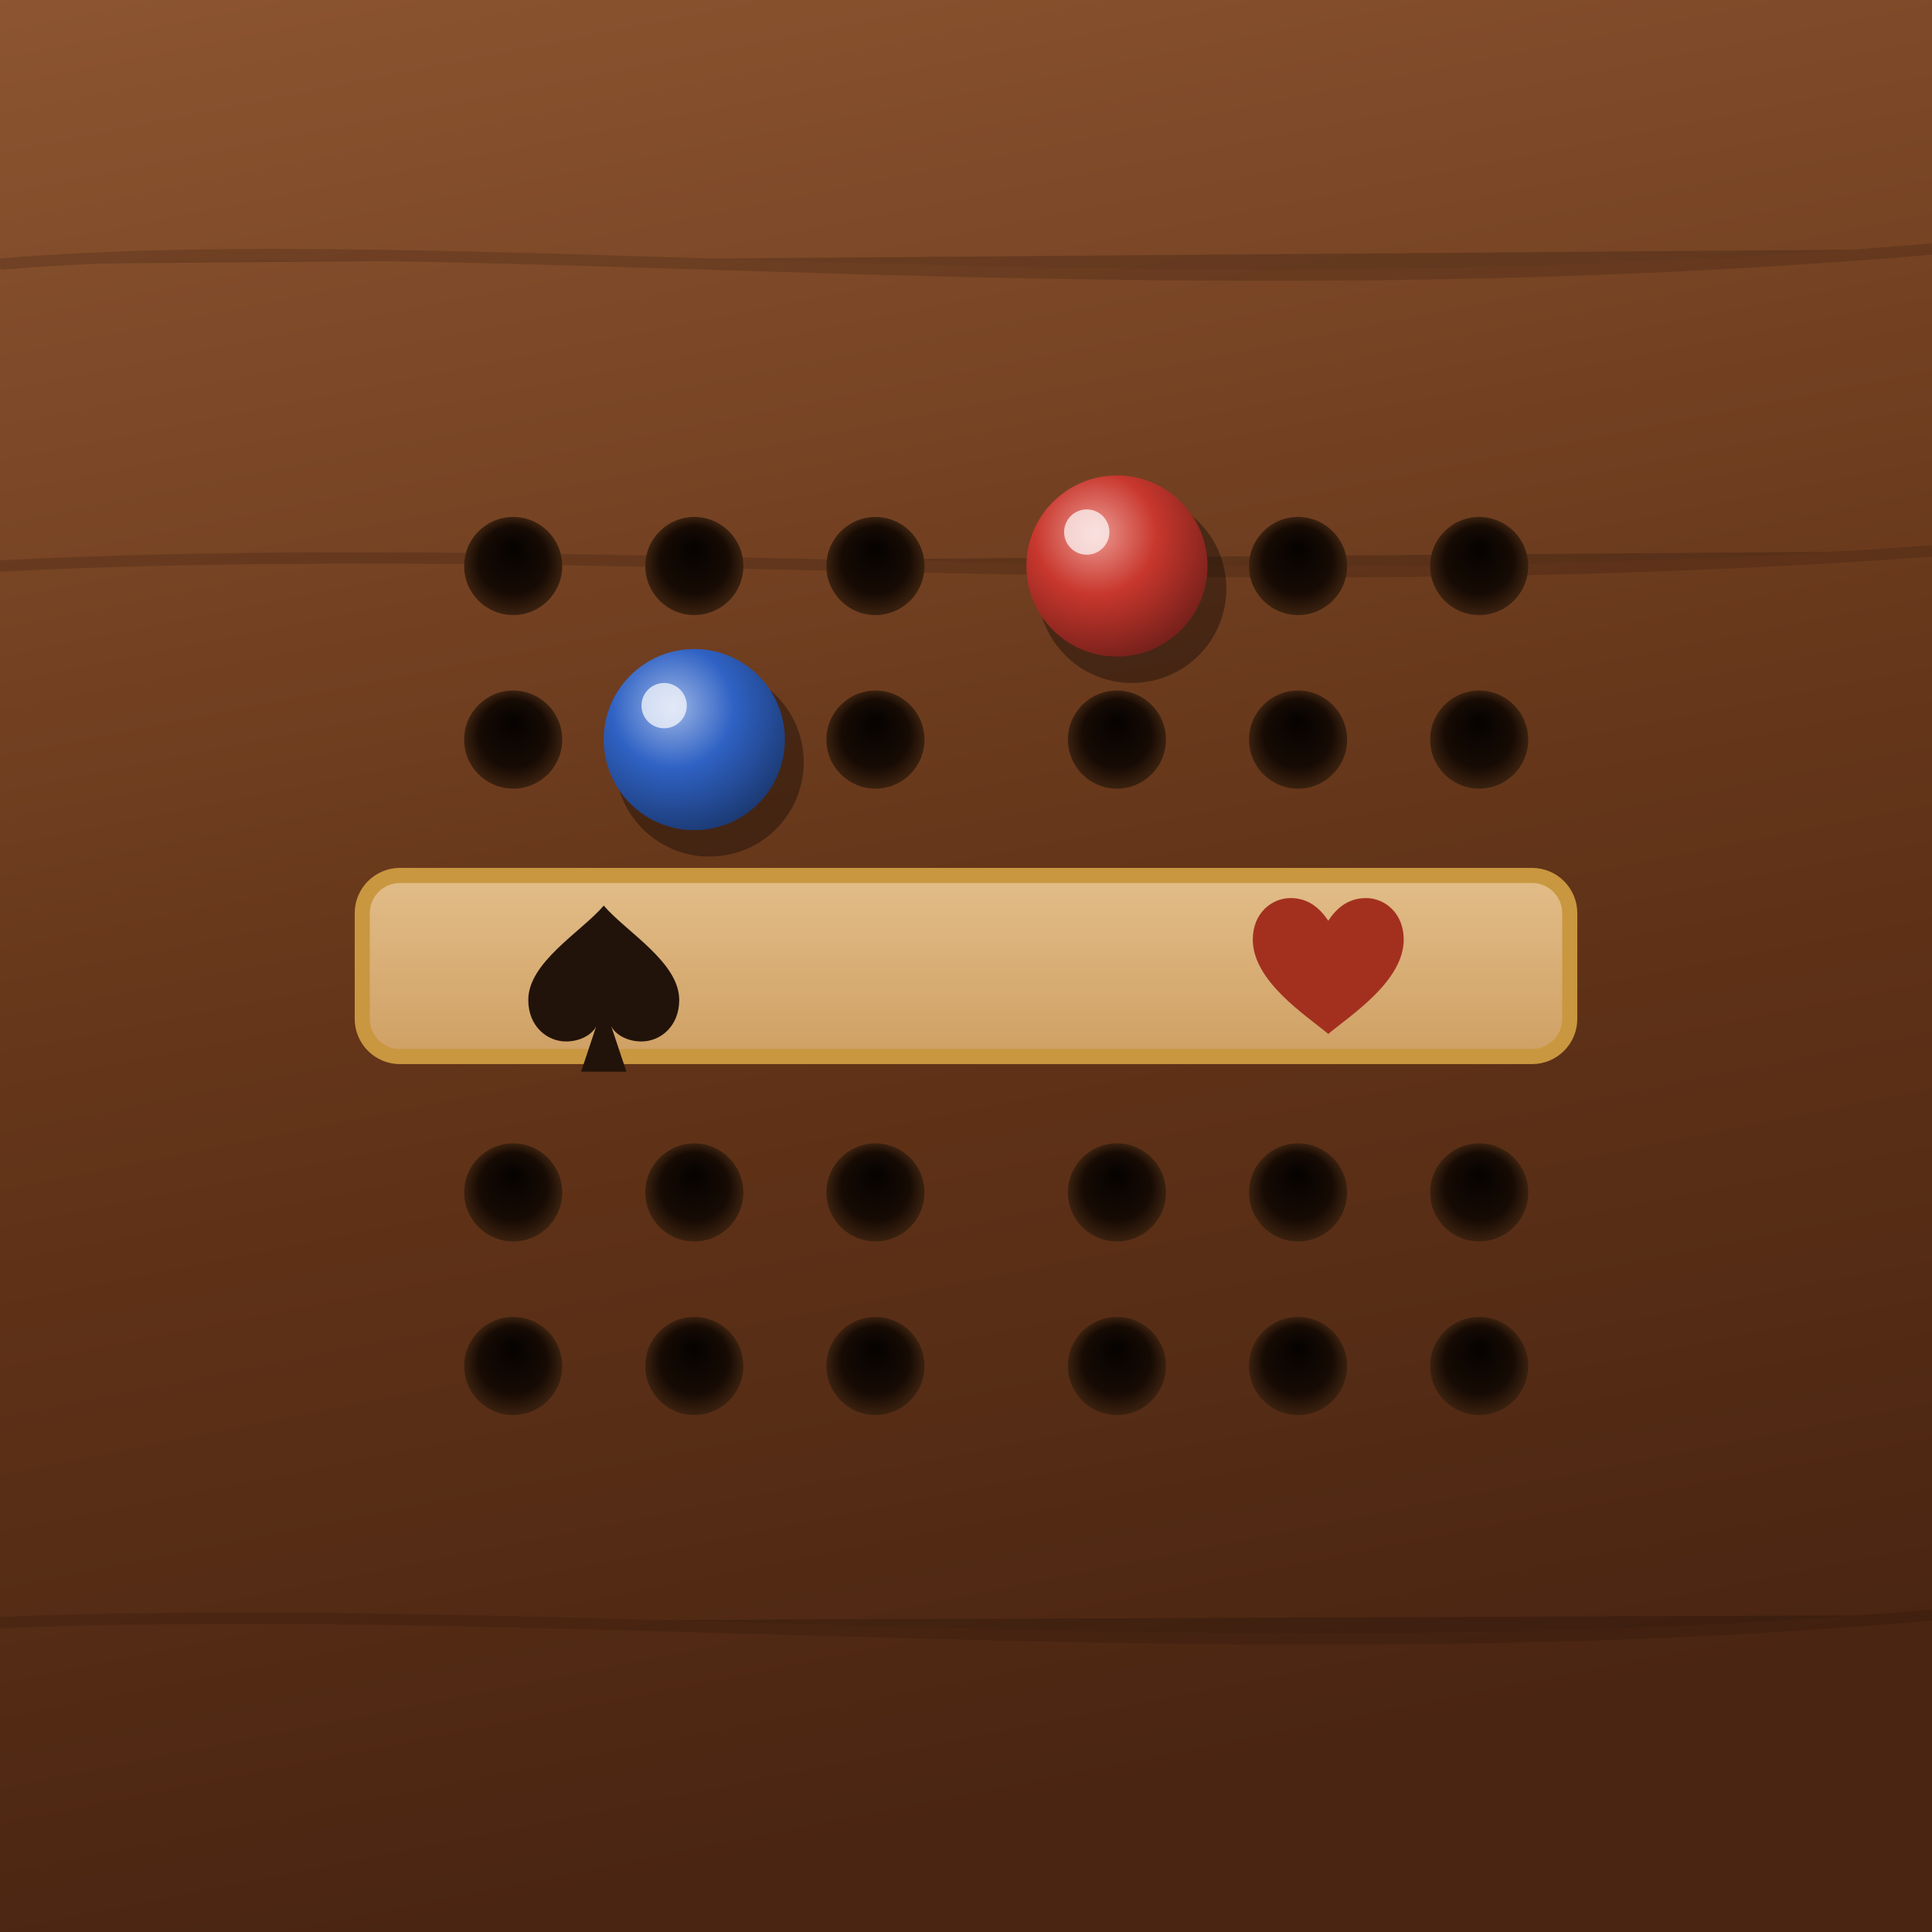
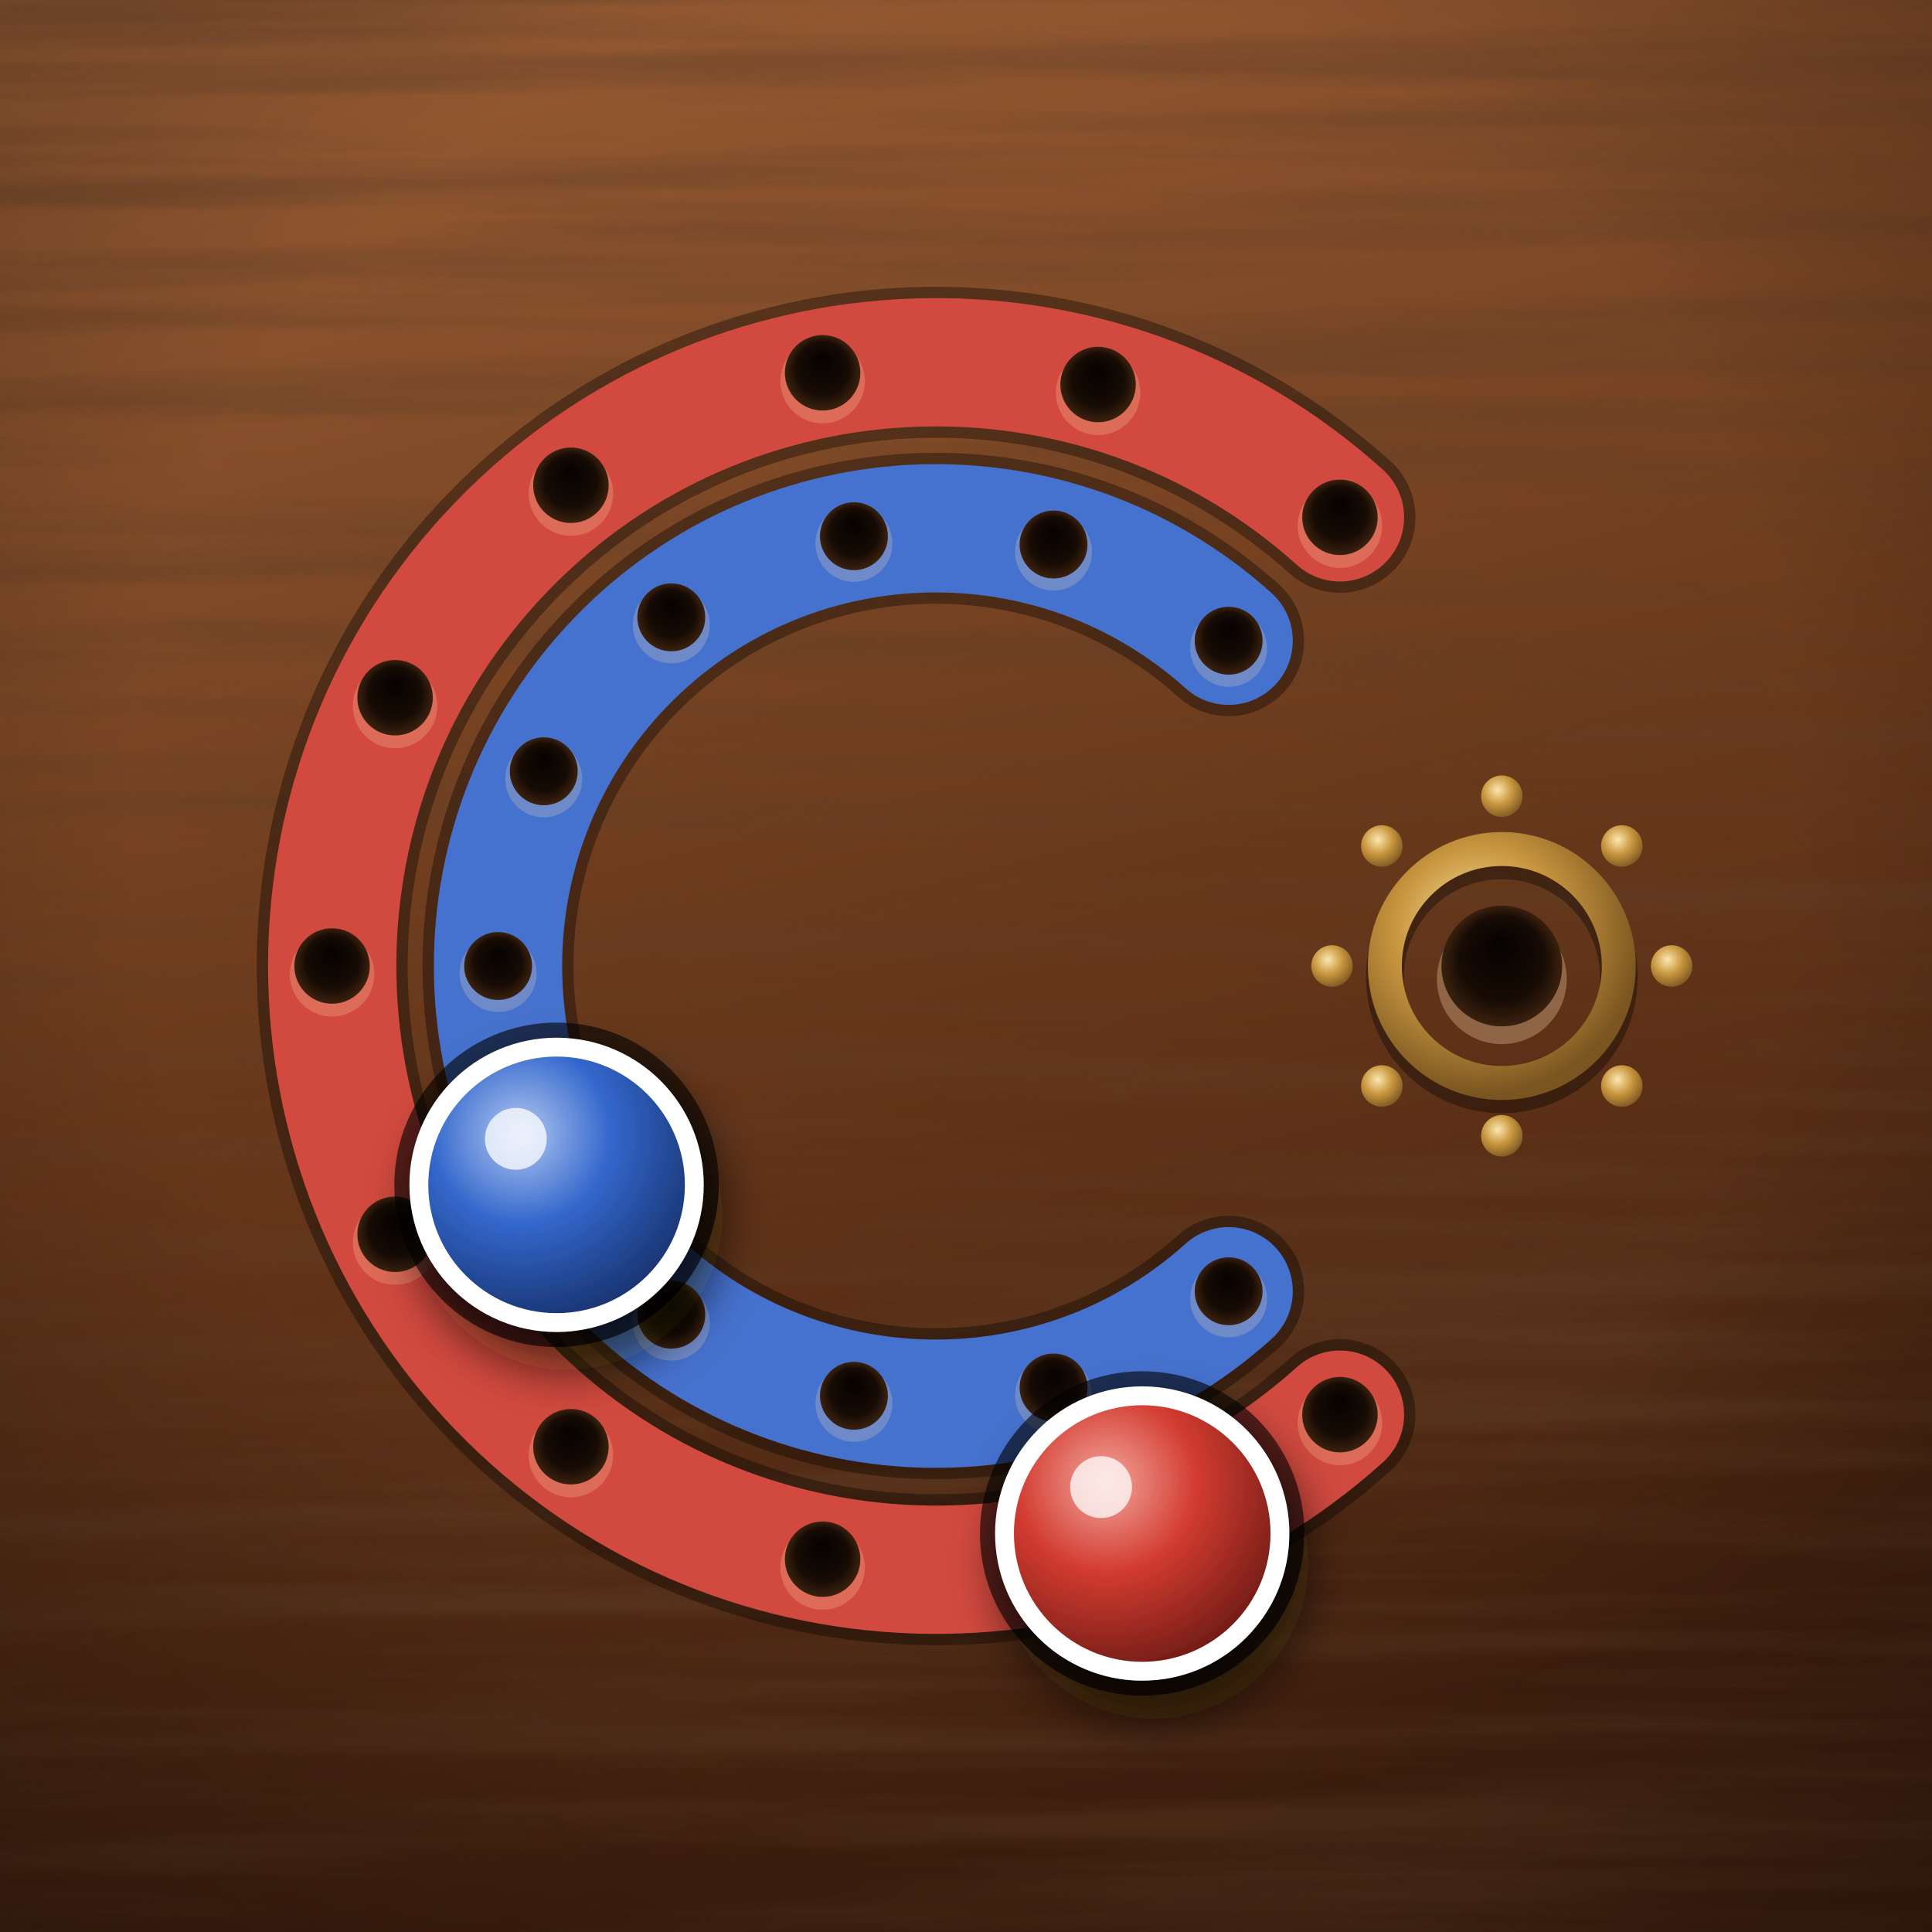
<svg xmlns="http://www.w3.org/2000/svg" viewBox="0 0 512 512">
  <defs>
-     <linearGradient id="w" x1="0" y1="0" x2="0.2" y2="1">
-       <stop offset="0" stop-color="#8d5531" />
-       <stop offset="0.55" stop-color="#643519" />
-       <stop offset="1" stop-color="#4a2512" />
+     <linearGradient id="wood" x1="0" y1="0" x2=".25" y2="1">
+       <stop offset="0" stop-color="#9c5f36" />
+       <stop offset=".55" stop-color="#6a391b" />
+       <stop offset="1" stop-color="#43210f" />
    </linearGradient>
-     <radialGradient id="h" cx="0.5" cy="0.5" r="0.5" fx="0.5" fy="0.3">
+     <linearGradient id="felt" x1="0" y1="0" x2=".2" y2="1">
+       <stop offset="0" stop-color="#2f8655" />
+       <stop offset=".6" stop-color="#216a40" />
+       <stop offset="1" stop-color="#164d2d" />
+     </linearGradient>
+     <filter id="grain" x="0" y="0" width="1" height="1">
+       <feTurbulence type="fractalNoise" baseFrequency="0.004 0.09" numOctaves="4" seed="11" />
+       <feColorMatrix type="matrix" values="0 0 0 0 0.12  0 0 0 0 0.05  0 0 0 0 0.02  2.6 0 0 0 -1.05" />
+     </filter>
+     <filter id="fuzz" x="0" y="0" width="1" height="1">
+       <feTurbulence type="fractalNoise" baseFrequency="0.7" numOctaves="2" seed="7" />
+       <feColorMatrix type="matrix" values="0 0 0 0 0  0 0 0 0 0.05  0 0 0 0 0.02  1.3 0 0 0 -0.55" />
+     </filter>
+     <radialGradient id="vignette" cx=".5" cy=".42" r=".78">
+       <stop offset=".55" stop-color="#000" stop-opacity="0" />
+       <stop offset="1" stop-color="#000" stop-opacity=".38" />
+     </radialGradient>
+     <radialGradient id="hole" cx=".5" cy=".5" r=".5" fx=".5" fy=".3">
      <stop offset="0" stop-color="#050201" />
-       <stop offset="0.7" stop-color="#170b04" />
+       <stop offset=".7" stop-color="#170b04" />
      <stop offset="1" stop-color="#3a210f" />
    </radialGradient>
-     <radialGradient id="r" cx="0.38" cy="0.32" r="0.75">
-       <stop offset="0" stop-color="#ec9a92" />
-       <stop offset="0.45" stop-color="#c8372d" />
-       <stop offset="1" stop-color="#6e1e19" />
+     <radialGradient id="pegR" cx=".36" cy=".3" r=".78">
+       <stop offset="0" stop-color="#f4a79d" />
+       <stop offset=".45" stop-color="#d23b30" />
+       <stop offset="1" stop-color="#6c1a15" />
    </radialGradient>
-     <radialGradient id="b" cx="0.38" cy="0.32" r="0.75">
-       <stop offset="0" stop-color="#9db5e6" />
-       <stop offset="0.45" stop-color="#2f62c4" />
-       <stop offset="1" stop-color="#1a366c" />
+     <radialGradient id="pegB" cx=".36" cy=".3" r=".78">
+       <stop offset="0" stop-color="#b3c8f2" />
+       <stop offset=".45" stop-color="#3367cc" />
+       <stop offset="1" stop-color="#17306a" />
    </radialGradient>
-     <linearGradient id="m" x1="0" y1="0" x2="0" y2="1">
-       <stop offset="0" stop-color="#e2bd88" />
-       <stop offset="1" stop-color="#cfa064" />
-     </linearGradient>
+     <radialGradient id="brass" cx=".4" cy=".35" r=".7">
+       <stop offset="0" stop-color="#fbe7b0" />
+       <stop offset=".5" stop-color="#c9973f" />
+       <stop offset="1" stop-color="#7a5520" />
+     </radialGradient>
+     <filter id="pegShadow" x="-.5" y="-.5" width="2" height="2.2">
+       <feDropShadow dx="3" dy="8" stdDeviation="6" flood-color="#120700" flood-opacity=".6" />
+     </filter>
  </defs>
-   <rect width="512" height="512" fill="url(#w)" />
-   <g opacity=".18" stroke="#1c0b03" stroke-width="3">
-     <path d="M0 70 C120 60 300 84 512 66" />
-     <path d="M0 150 C160 142 320 160 512 146" />
-     <path d="M0 430 C150 424 330 444 512 428" />
+   <rect width="512" height="512" fill="url(#wood)" />
+   <rect width="512" height="512" filter="url(#grain)" opacity="0.42" />
+   <rect width="512" height="512" fill="url(#vignette)" />
+   <path d="M355.1 137.1A160 160 0 1 0 355.1 374.9" fill="none" stroke="rgba(0,0,0,.35)" stroke-width="40" stroke-linecap="round" />
+   <path d="M355.1 137.1A160 160 0 1 0 355.1 374.9" fill="none" stroke="#d24a3f" stroke-width="34" stroke-linecap="round" />
+   <path d="M325.6 169.8A116 116 0 1 0 325.6 342.2" fill="none" stroke="rgba(0,0,0,.35)" stroke-width="40" stroke-linecap="round" />
+   <path d="M325.6 169.8A116 116 0 1 0 325.6 342.2" fill="none" stroke="#4672cf" stroke-width="34" stroke-linecap="round" />
+   <circle cx="355.1" cy="139.3" r="11.2" fill="rgba(255,222,176,.22)" />
+   <circle cx="355.1" cy="137.1" r="10" fill="url(#hole)" />
+   <circle cx="291.0" cy="104.1" r="11.2" fill="rgba(255,222,176,.22)" />
+   <circle cx="291.0" cy="101.9" r="10" fill="url(#hole)" />
+   <circle cx="218.0" cy="101.0" r="11.2" fill="rgba(255,222,176,.22)" />
+   <circle cx="218.0" cy="98.8" r="10" fill="url(#hole)" />
+   <circle cx="151.3" cy="130.8" r="11.2" fill="rgba(255,222,176,.22)" />
+   <circle cx="151.3" cy="128.6" r="10" fill="url(#hole)" />
+   <circle cx="104.7" cy="187.1" r="11.2" fill="rgba(255,222,176,.22)" />
+   <circle cx="104.7" cy="184.9" r="10" fill="url(#hole)" />
+   <circle cx="88.0" cy="258.2" r="11.2" fill="rgba(255,222,176,.22)" />
+   <circle cx="88.0" cy="256.0" r="10" fill="url(#hole)" />
+   <circle cx="104.7" cy="329.3" r="11.2" fill="rgba(255,222,176,.22)" />
+   <circle cx="104.7" cy="327.1" r="10" fill="url(#hole)" />
+   <circle cx="151.3" cy="385.6" r="11.2" fill="rgba(255,222,176,.22)" />
+   <circle cx="151.3" cy="383.4" r="10" fill="url(#hole)" />
+   <circle cx="218.0" cy="415.4" r="11.2" fill="rgba(255,222,176,.22)" />
+   <circle cx="218.0" cy="413.2" r="10" fill="url(#hole)" />
+   <circle cx="291.0" cy="412.3" r="11.2" fill="rgba(255,222,176,.22)" />
+   <circle cx="291.0" cy="410.1" r="10" fill="url(#hole)" />
+   <circle cx="355.1" cy="377.1" r="11.2" fill="rgba(255,222,176,.22)" />
+   <circle cx="355.1" cy="374.9" r="10" fill="url(#hole)" />
+   <circle cx="325.6" cy="171.8" r="10.2" fill="rgba(255,222,176,.22)" />
+   <circle cx="325.6" cy="169.8" r="9" fill="url(#hole)" />
+   <circle cx="279.2" cy="146.3" r="10.2" fill="rgba(255,222,176,.22)" />
+   <circle cx="279.2" cy="144.3" r="9" fill="url(#hole)" />
+   <circle cx="226.3" cy="144.0" r="10.2" fill="rgba(255,222,176,.22)" />
+   <circle cx="226.3" cy="142.1" r="9" fill="url(#hole)" />
+   <circle cx="177.9" cy="165.6" r="10.2" fill="rgba(255,222,176,.22)" />
+   <circle cx="177.9" cy="163.6" r="9" fill="url(#hole)" />
+   <circle cx="144.1" cy="206.4" r="10.2" fill="rgba(255,222,176,.22)" />
+   <circle cx="144.1" cy="204.4" r="9" fill="url(#hole)" />
+   <circle cx="132.0" cy="258.0" r="10.2" fill="rgba(255,222,176,.22)" />
+   <circle cx="132.0" cy="256.0" r="9" fill="url(#hole)" />
+   <circle cx="144.1" cy="309.6" r="10.2" fill="rgba(255,222,176,.22)" />
+   <circle cx="144.1" cy="307.6" r="9" fill="url(#hole)" />
+   <circle cx="177.9" cy="350.4" r="10.2" fill="rgba(255,222,176,.22)" />
+   <circle cx="177.9" cy="348.4" r="9" fill="url(#hole)" />
+   <circle cx="226.3" cy="371.9" r="10.2" fill="rgba(255,222,176,.22)" />
+   <circle cx="226.3" cy="369.9" r="9" fill="url(#hole)" />
+   <circle cx="279.2" cy="369.7" r="10.2" fill="rgba(255,222,176,.22)" />
+   <circle cx="279.2" cy="367.7" r="9" fill="url(#hole)" />
+   <circle cx="325.6" cy="344.2" r="10.2" fill="rgba(255,222,176,.22)" />
+   <circle cx="325.6" cy="342.2" r="9" fill="url(#hole)" />
+   <circle cx="398" cy="259" r="31" fill="none" stroke="rgba(0,0,0,.35)" stroke-width="10" />
+   <circle cx="398" cy="256" r="31" fill="none" stroke="url(#brass)" stroke-width="9" />
+   <circle cx="443.0" cy="256.0" r="5.5" fill="url(#brass)" />
+   <circle cx="429.8" cy="287.8" r="5.5" fill="url(#brass)" />
+   <circle cx="398.0" cy="301.0" r="5.5" fill="url(#brass)" />
+   <circle cx="366.2" cy="287.8" r="5.5" fill="url(#brass)" />
+   <circle cx="353.0" cy="256.0" r="5.5" fill="url(#brass)" />
+   <circle cx="366.2" cy="224.2" r="5.5" fill="url(#brass)" />
+   <circle cx="398.0" cy="211.0" r="5.5" fill="url(#brass)" />
+   <circle cx="429.8" cy="224.2" r="5.5" fill="url(#brass)" />
+   <circle cx="398.0" cy="259.5" r="17.2" fill="rgba(255,222,176,.3)" />
+   <circle cx="398.0" cy="256.0" r="16" fill="url(#hole)" />
+   <g filter="url(#pegShadow)">
+     <circle cx="302.7" cy="406.4" r="43" fill="#000" fill-opacity=".6" />
+     <circle cx="302.7" cy="406.4" r="39" fill="#fff" />
+     <circle cx="302.7" cy="406.4" r="34" fill="url(#pegR)" />
+     <circle cx="291.8" cy="394.1" r="8.2" fill="#fff" fill-opacity=".75" />
  </g>
-   <rect x="96" y="232" width="320" height="48" rx="10" fill="url(#m)" stroke="#c9973f" stroke-width="4" />
-   <path fill="#21130a" d="M160 240c-6 7-20 15-20 25 0 7 5 11 10 11 4 0 7-2 8-4l-4 12h12l-4-12c1 2 4 4 8 4 5 0 10-4 10-11 0-10-14-18-20-25z" />
-   <path fill="#a3301f" d="M352 274c-6-5-20-14-20-25 0-7 5-11 10-11 5 0 8 3 10 6 2-3 5-6 10-6 5 0 10 4 10 11 0 11-14 20-20 25z" />
-   <g fill="url(#h)">
-     <circle cx="136" cy="150" r="13" />
-     <circle cx="184" cy="150" r="13" />
-     <circle cx="232" cy="150" r="13" />
-     <circle cx="296" cy="150" r="13" />
-     <circle cx="344" cy="150" r="13" />
-     <circle cx="392" cy="150" r="13" />
-     <circle cx="136" cy="196" r="13" />
-     <circle cx="184" cy="196" r="13" />
-     <circle cx="232" cy="196" r="13" />
-     <circle cx="296" cy="196" r="13" />
-     <circle cx="344" cy="196" r="13" />
-     <circle cx="392" cy="196" r="13" />
-     <circle cx="136" cy="316" r="13" />
-     <circle cx="184" cy="316" r="13" />
-     <circle cx="232" cy="316" r="13" />
-     <circle cx="296" cy="316" r="13" />
-     <circle cx="344" cy="316" r="13" />
-     <circle cx="392" cy="316" r="13" />
-     <circle cx="136" cy="362" r="13" />
-     <circle cx="184" cy="362" r="13" />
-     <circle cx="232" cy="362" r="13" />
-     <circle cx="296" cy="362" r="13" />
-     <circle cx="344" cy="362" r="13" />
-     <circle cx="392" cy="362" r="13" />
+   <g filter="url(#pegShadow)">
+     <circle cx="147.5" cy="314.0" r="43" fill="#000" fill-opacity=".6" />
+     <circle cx="147.5" cy="314.0" r="39" fill="#fff" />
+     <circle cx="147.5" cy="314.0" r="34" fill="url(#pegB)" />
+     <circle cx="136.7" cy="301.8" r="8.2" fill="#fff" fill-opacity=".75" />
  </g>
-   <circle cx="300" cy="156" r="25" fill="rgba(0,0,0,.35)" />
-   <circle cx="296" cy="150" r="24" fill="url(#r)" />
-   <circle cx="288" cy="141" r="6" fill="#fff" fill-opacity=".7" />
-   <circle cx="188" cy="202" r="25" fill="rgba(0,0,0,.35)" />
-   <circle cx="184" cy="196" r="24" fill="url(#b)" />
-   <circle cx="176" cy="187" r="6" fill="#fff" fill-opacity=".7" />
</svg>
